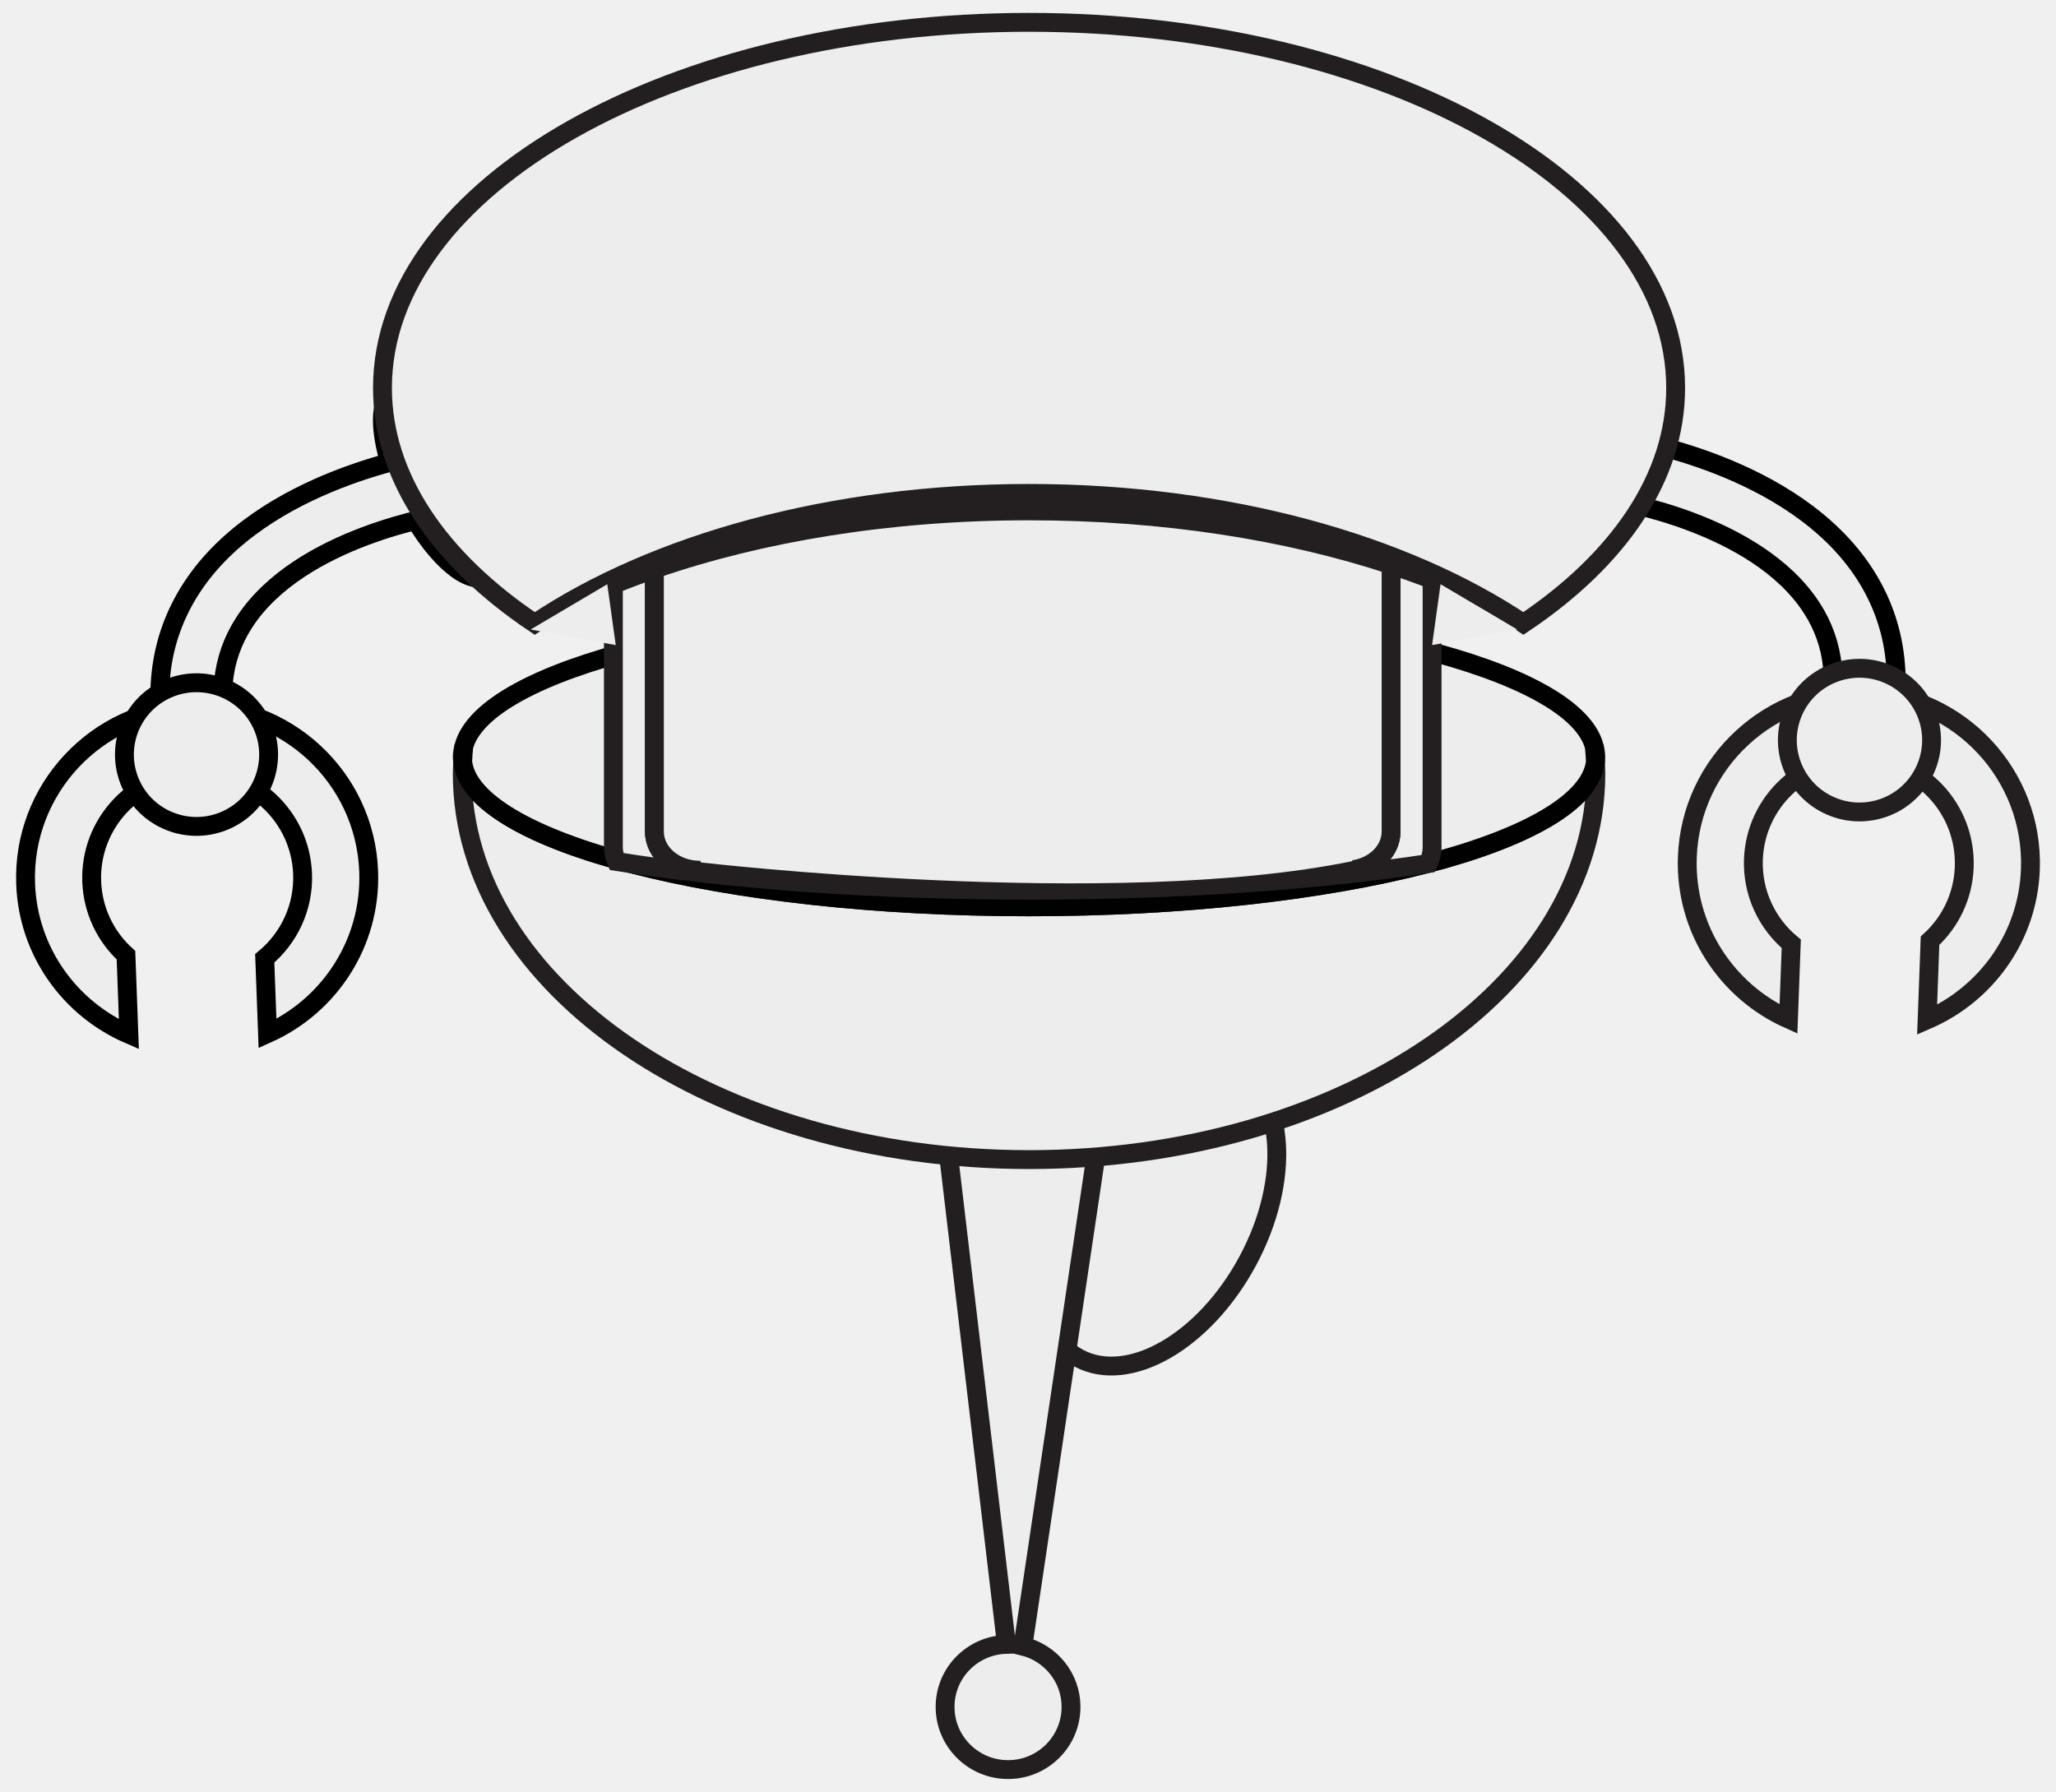
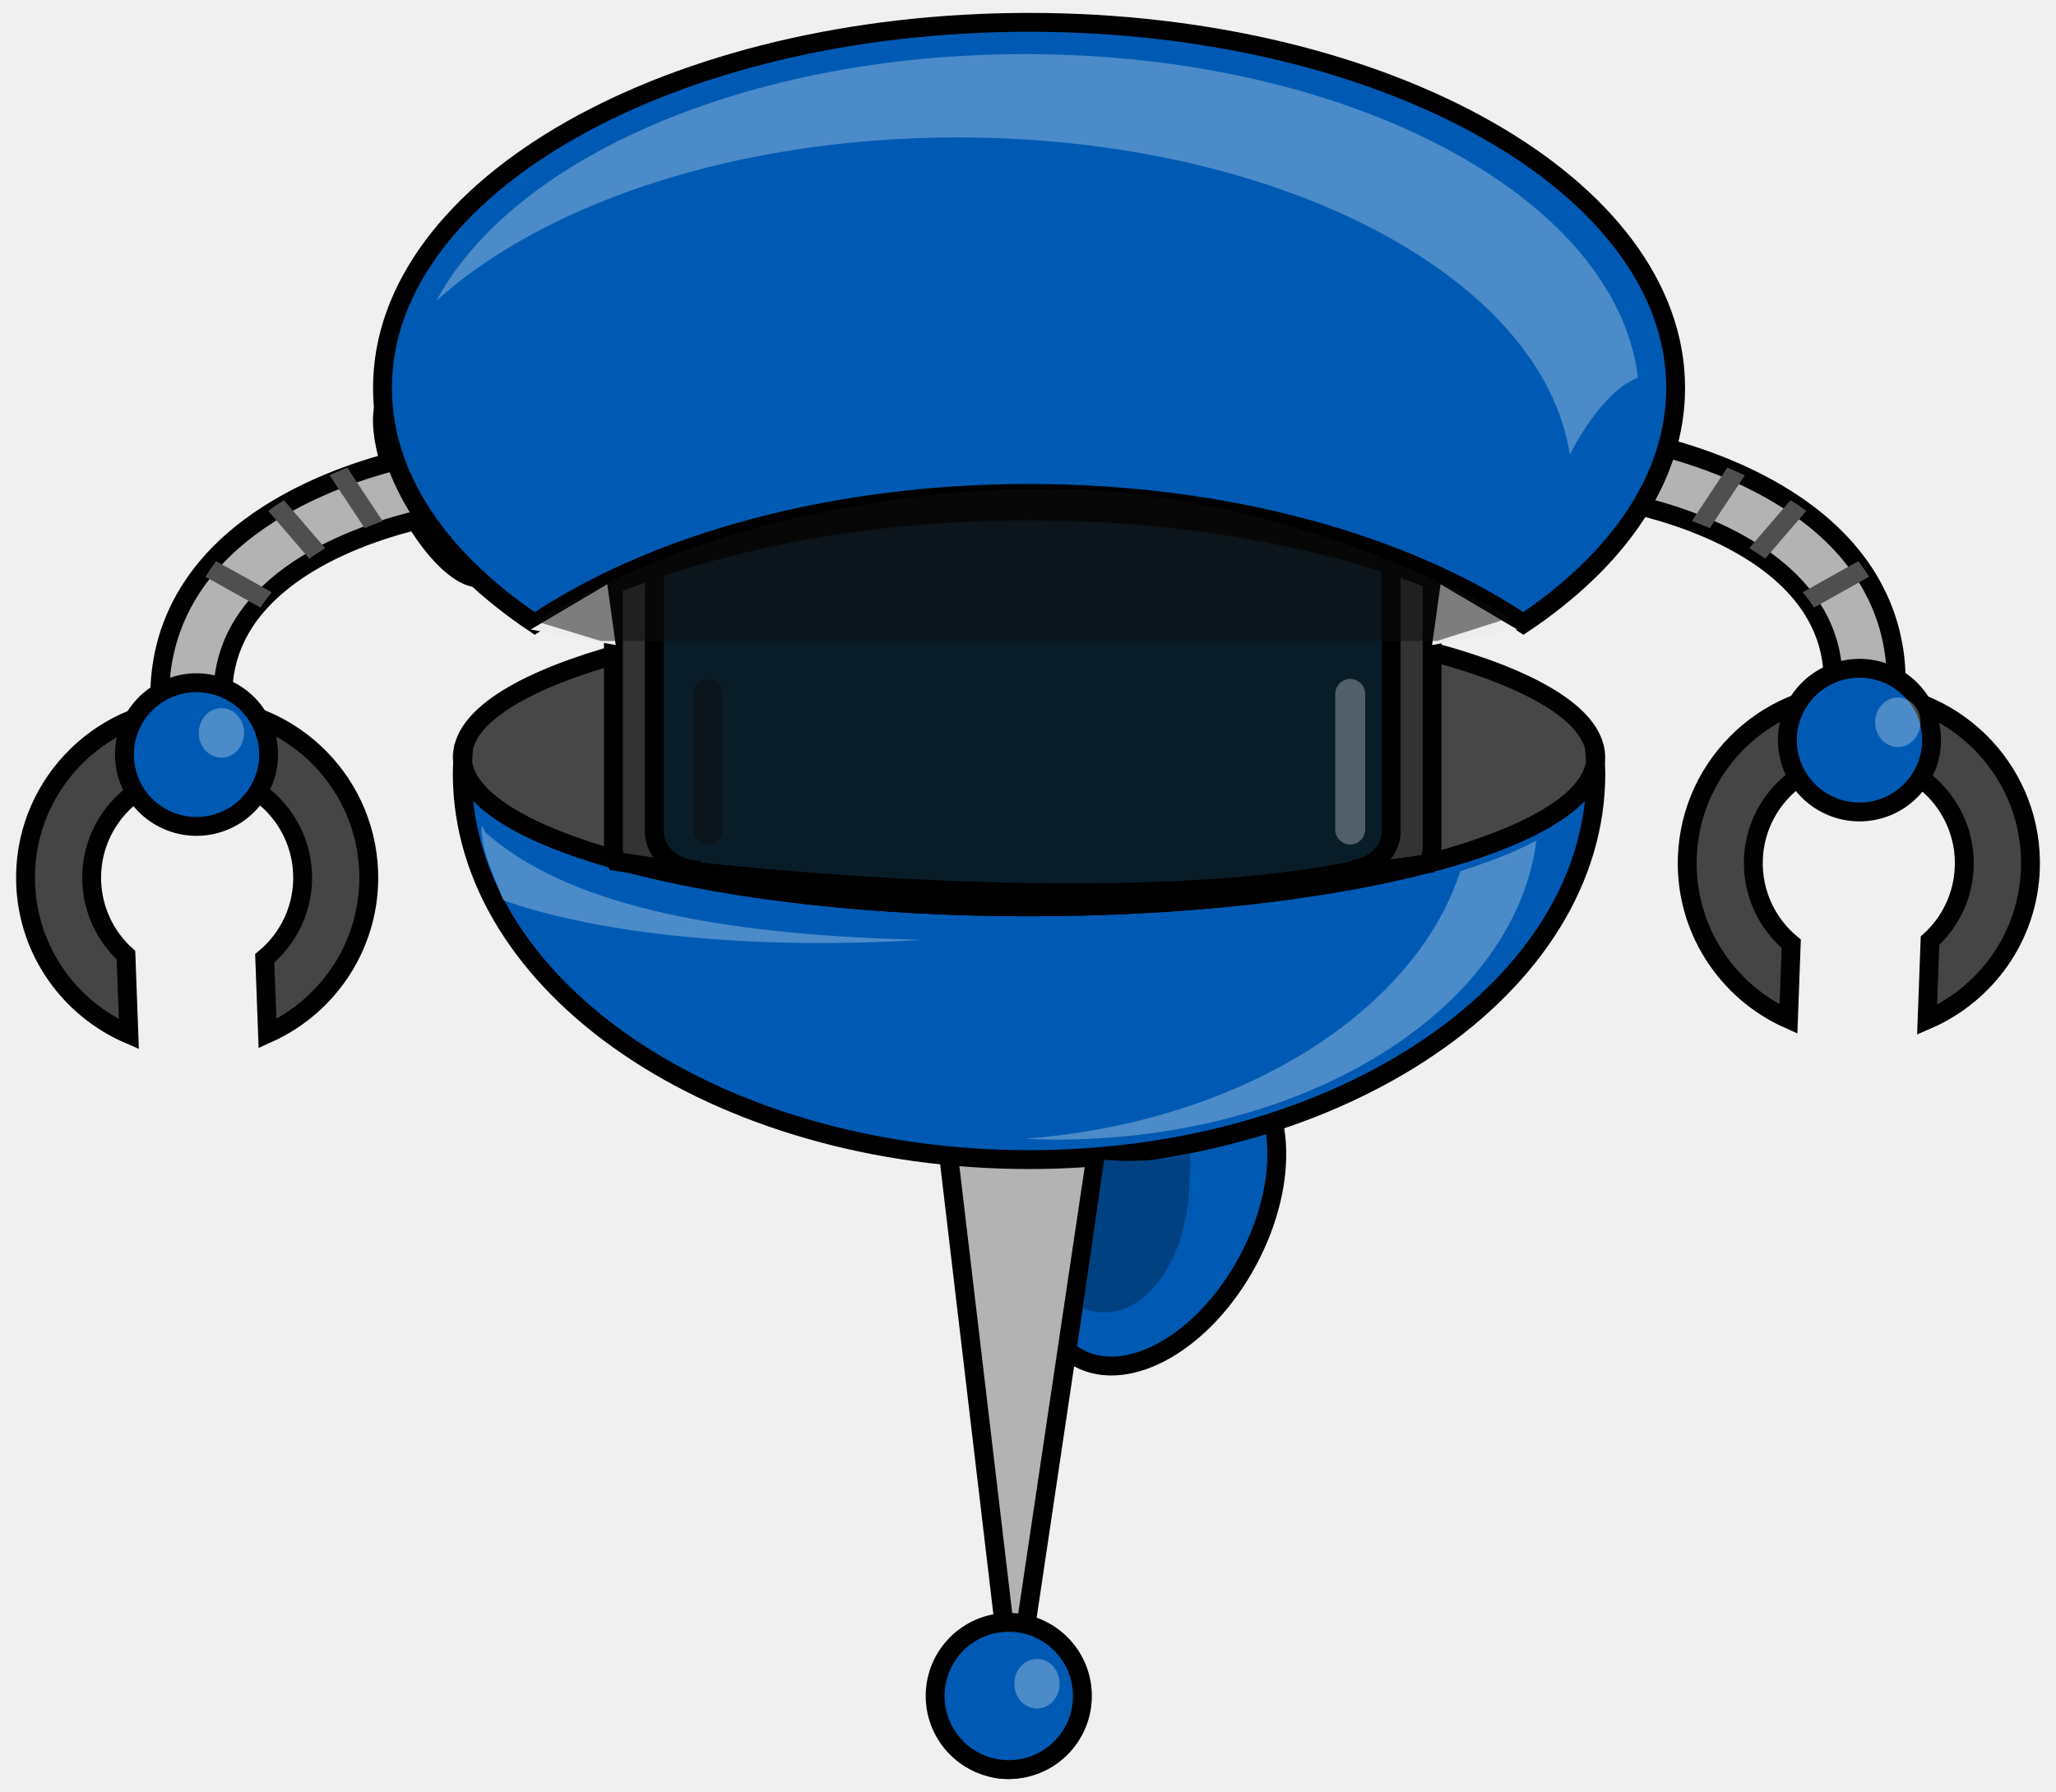
- <svg xmlns="http://www.w3.org/2000/svg" version="1.1" id="robot1_x5F_back" x="0px" y="0px" width="109px" height="95px" viewBox="0 0 109 95" enable-background="new 0 0 109 95" xml:space="preserve">
+ <svg xmlns="http://www.w3.org/2000/svg" xmlns:xlink="http://www.w3.org/1999/xlink" version="1.1" id="robot1_x5F_back" x="0px" y="0px" width="109px" height="95px" viewBox="0 0 109 95" enable-background="new 0 0 109 95" xml:space="preserve">
  <g>
    <g>
-       <path fill="#EDEDED" stroke="#000100" stroke-miterlimit="10" d="M83.787,23.949c-1.34,2.723-1.588,5.336-0.554,5.842    c1.035,0.505,2.96-1.289,4.3-4.011c1.341-2.724,1.588-5.336,0.554-5.843C87.052,19.433,85.127,21.229,83.787,23.949z" />
+       <path fill="#EDEDED" stroke="#000100" stroke-miterlimit="10" d="M83.787,23.949c-1.34,2.723-1.588,5.336-0.555,5.842    c1.035,0.505,2.961-1.289,4.301-4.011c1.341-2.724,1.588-5.336,0.554-5.843C87.052,19.433,85.127,21.229,83.787,23.949z" />
      <g>
-         <path fill="#EDEDED" stroke="#000000" stroke-miterlimit="10" d="M98.944,41.09c-0.33,0.128-0.702,0.151-1.067,0.046     c-0.886-0.256-1.396-1.177-1.14-2.059c0.779-2.688,0.555-4.93-0.689-6.851c-2.953-4.563-10.551-5.707-10.625-5.718     c-0.912-0.132-1.546-0.977-1.414-1.886c0.131-0.905,0.979-1.537,1.893-1.405c0.373,0.053,9.186,1.386,12.953,7.204     c1.772,2.74,2.141,5.964,1.091,9.575C99.793,40.518,99.413,40.907,98.944,41.09z" />
+         <path fill="#B3B3B3" stroke="#000000" stroke-miterlimit="10" d="M98.943,41.09c-0.33,0.128-0.701,0.151-1.066,0.046     c-0.886-0.256-1.396-1.177-1.141-2.059c0.779-2.688,0.556-4.93-0.688-6.851c-2.952-4.563-10.551-5.707-10.625-5.718     c-0.912-0.132-1.546-0.977-1.414-1.886c0.132-0.905,0.979-1.537,1.894-1.405c0.373,0.053,9.186,1.386,12.953,7.204     c1.771,2.74,2.141,5.964,1.09,9.575C99.793,40.518,99.413,40.907,98.943,41.09z" />
      </g>
-       <path fill="#EDEDED" stroke="#231F20" stroke-miterlimit="10" d="M94.817,54.029l0.148-3.992    c-1.281-1.064-2.072-2.688-2.007-4.478c0.114-3.071,2.708-5.475,5.794-5.358c3.088,0.112,5.497,2.697,5.383,5.771    c-0.057,1.55-0.748,2.933-1.813,3.901l-0.155,4.195c3.109-1.348,5.34-4.369,5.475-7.973c0.185-5-3.736-9.204-8.758-9.391    s-9.242,3.723-9.429,8.723C89.315,49.229,91.542,52.561,94.817,54.029z" />
-       <path fill="#EDEDED" stroke="#231F20" stroke-miterlimit="10" d="M102.078,40.772c-0.851,1.927-3.104,2.799-5.037,1.95    c-1.933-0.848-2.81-3.095-1.958-5.018c0.852-1.925,3.105-2.797,5.037-1.952C102.054,36.602,102.931,38.849,102.078,40.772z" />
+       <path fill="#454545" stroke="#000000" stroke-miterlimit="10" d="M94.816,54.029l0.148-3.992    c-1.281-1.064-2.072-2.688-2.007-4.478c0.114-3.071,2.708-5.475,5.794-5.358c3.088,0.112,5.497,2.697,5.383,5.771    c-0.057,1.55-0.748,2.932-1.813,3.901l-0.155,4.195c3.108-1.348,5.34-4.369,5.476-7.973c0.185-5-3.736-9.204-8.759-9.391    s-9.241,3.723-9.429,8.723C89.314,49.229,91.542,52.561,94.816,54.029z" />
+       <path fill="#005AB3" stroke="#000000" stroke-miterlimit="10" d="M102.078,40.772c-0.852,1.927-3.104,2.799-5.037,1.95    c-1.934-0.848-2.811-3.095-1.958-5.018c0.853-1.925,3.104-2.797,5.037-1.952C102.055,36.602,102.932,38.849,102.078,40.772z" />
    </g>
    <g>
      <path fill="#EDEDED" stroke="#000000" stroke-miterlimit="10" d="M25.212,24.717c1.34,2.723,1.588,5.336,0.553,5.842    c-1.034,0.505-2.959-1.289-4.299-4.012c-1.341-2.722-1.588-5.336-0.554-5.841C21.949,20.201,23.873,21.996,25.212,24.717z" />
      <g>
-         <path fill="#EDEDED" stroke="#000000" stroke-miterlimit="10" d="M10.056,41.857c0.329,0.129,0.702,0.151,1.067,0.047     c0.886-0.256,1.396-1.178,1.14-2.061c-0.78-2.687-0.555-4.928,0.688-6.849c2.955-4.563,10.551-5.707,10.626-5.718     c0.913-0.133,1.546-0.978,1.413-1.887c-0.131-0.904-0.979-1.538-1.892-1.403c-0.373,0.053-9.186,1.385-12.953,7.202     c-1.773,2.74-2.141,5.963-1.091,9.575C9.207,41.285,9.586,41.675,10.056,41.857z" />
+         <path fill="#B3B3B3" stroke="#000000" stroke-miterlimit="10" d="M10.056,41.857c0.329,0.129,0.702,0.151,1.067,0.047     c0.886-0.256,1.396-1.178,1.14-2.061c-0.78-2.687-0.555-4.928,0.688-6.849c2.955-4.563,10.551-5.707,10.626-5.718     c0.913-0.133,1.546-0.978,1.413-1.887c-0.131-0.904-0.979-1.538-1.892-1.403c-0.373,0.053-9.186,1.385-12.953,7.202     c-1.773,2.74-2.141,5.963-1.091,9.575C9.207,41.285,9.586,41.675,10.056,41.857z" />
      </g>
-       <path fill="#EDEDED" stroke="#000000" stroke-miterlimit="10" d="M14.183,54.797l-0.148-3.99c1.28-1.066,2.073-2.688,2.006-4.478    c-0.114-3.073-2.708-5.477-5.795-5.36s-5.497,2.698-5.383,5.771c0.058,1.551,0.749,2.93,1.815,3.9l0.155,4.195    c-3.109-1.346-5.34-4.367-5.474-7.972c-0.185-4.999,3.736-9.204,8.757-9.39c5.022-0.187,9.243,3.723,9.429,8.722    C19.684,49.998,17.458,53.328,14.183,54.797z" />
-       <path fill="#EDEDED" stroke="#000000" stroke-miterlimit="10" d="M6.921,41.54c0.85,1.925,3.105,2.797,5.037,1.949    c1.933-0.848,2.81-3.095,1.958-5.019c-0.851-1.924-3.106-2.797-5.037-1.951C6.947,37.368,6.071,39.615,6.921,41.54z" />
+       <path fill="#454545" stroke="#000000" stroke-miterlimit="10" d="M14.183,54.797l-0.148-3.99c1.28-1.065,2.073-2.688,2.006-4.478    c-0.114-3.073-2.708-5.477-5.795-5.36c-3.087,0.117-5.497,2.698-5.383,5.771c0.058,1.551,0.749,2.93,1.815,3.9l0.155,4.194    c-3.109-1.346-5.34-4.367-5.474-7.972c-0.185-4.999,3.736-9.204,8.757-9.39c5.022-0.187,9.243,3.723,9.429,8.722    C19.684,49.998,17.458,53.328,14.183,54.797z" />
+       <path fill="#005AB3" stroke="#000000" stroke-miterlimit="10" d="M6.921,41.54c0.85,1.925,3.105,2.797,5.037,1.949    c1.933-0.848,2.81-3.095,1.958-5.019c-0.851-1.924-3.106-2.797-5.037-1.951C6.947,37.368,6.071,39.615,6.921,41.54z" />
    </g>
-     <path fill="#EDEDED" stroke="#231F20" stroke-miterlimit="10" d="M65.488,56.57c2.657,1.412,2.952,6.018,0.661,10.281   s-6.301,6.572-8.956,5.156c-2.656-1.416-2.952-6.02-0.661-10.281C58.823,57.463,62.833,55.154,65.488,56.57z" />
-     <path fill="#EDEDED" stroke="#231F20" stroke-miterlimit="10" d="M54.229,87.27l4.11-27.59h-8.235l3.252,27.496   c-1.803,0.047-3.252,1.51-3.252,3.316c0,1.836,1.495,3.324,3.339,3.324c1.843,0,3.338-1.488,3.338-3.324   C56.781,88.928,55.69,87.625,54.229,87.27z" />
+     <path fill="#005AB3" stroke="#000000" stroke-miterlimit="10" d="M65.488,56.57c2.656,1.412,2.951,6.018,0.66,10.281   c-2.291,4.262-6.301,6.571-8.955,5.155c-2.656-1.416-2.952-6.021-0.661-10.28C58.823,57.463,62.833,55.154,65.488,56.57z" />
+     <path fill="#B3B3B3" stroke="#000000" stroke-miterlimit="10" d="M54.229,87.27l4.11-27.59h-8.235l3.252,27.496   c-1.803,0.047-3.252,1.51-3.252,3.316c0,1.836,1.495,3.324,3.339,3.324c1.843,0,3.338-1.488,3.338-3.324   C56.781,88.928,55.689,87.625,54.229,87.27z" />
    <g>
-       <path fill="#EDEDED" stroke="#231F20" stroke-miterlimit="10" d="M54.556,48.076c-16.287,0-29.538-3.424-30.026-7.692    c-0.009,0.207-0.023,0.416-0.023,0.626c0,11.303,13.455,20.467,30.049,20.467c16.596,0,30.049-9.164,30.049-20.467    c0-0.21-0.014-0.419-0.022-0.626C84.095,44.652,70.843,48.076,54.556,48.076z" />
-       <path fill="#EDEDED" stroke="#231F20" stroke-miterlimit="10" d="M84.604,40.139c0-0.187-0.031-0.369-0.08-0.553    c0.027,0.265,0.045,0.528,0.057,0.797C84.591,40.302,84.604,40.221,84.604,40.139z" />
+       <path fill="#005AB3" stroke="#000000" stroke-miterlimit="10" d="M54.556,48.076c-16.287,0-29.538-3.424-30.026-7.692    c-0.009,0.207-0.023,0.416-0.023,0.626c0,11.303,13.455,20.467,30.049,20.467c16.596,0,30.049-9.164,30.049-20.467    c0-0.21-0.015-0.419-0.022-0.626C84.096,44.652,70.843,48.076,54.556,48.076z" />
+       <path fill="#EDEDED" stroke="#231F20" stroke-miterlimit="10" d="M84.604,40.139c0-0.187-0.03-0.369-0.08-0.553    c0.027,0.265,0.045,0.528,0.058,0.797C84.591,40.302,84.604,40.221,84.604,40.139z" />
      <path fill="#EDEDED" stroke="#231F20" stroke-miterlimit="10" d="M24.505,40.139c0,0.082,0.014,0.163,0.023,0.244    c0.011-0.269,0.03-0.532,0.057-0.797C24.539,39.77,24.505,39.953,24.505,40.139z" />
-       <path fill="#EDEDED" stroke="#000100" stroke-miterlimit="10" d="M54.556,48.076c16.287,0,29.539-3.424,30.026-7.692    c-0.012-0.269-0.03-0.532-0.058-0.797c-1.072-4.124-14.075-7.385-29.969-7.385c-15.893,0-28.895,3.261-29.969,7.385    c-0.027,0.265-0.046,0.528-0.057,0.797C25.017,44.652,38.269,48.076,54.556,48.076z" />
+       <path fill="#474747" stroke="#000000" stroke-miterlimit="10" d="M54.556,48.076c16.287,0,29.54-3.424,30.026-7.692    c-0.012-0.269-0.03-0.532-0.059-0.797c-1.071-4.124-14.074-7.385-29.968-7.385c-15.893,0-28.895,3.261-29.969,7.385    c-0.027,0.265-0.046,0.528-0.057,0.797C25.017,44.652,38.269,48.076,54.556,48.076z" />
    </g>
    <g>
-       <path fill="#EDEDED" stroke="#231F20" stroke-miterlimit="10" d="M80.763,33.053c5.033-3.372,8.072-7.729,8.072-12.488    c0-10.702-15.348-19.381-34.279-19.381c-18.931,0-34.279,8.679-34.279,19.381c0,4.762,3.039,9.116,8.072,12.488    c6.288-4.215,15.693-6.895,26.208-6.895C65.071,26.159,74.476,28.84,80.763,33.053z" />
+       <path fill="#005AB3" stroke="#000000" stroke-miterlimit="10" d="M80.764,33.053c5.032-3.372,8.071-7.729,8.071-12.488    c0-10.702-15.349-19.381-34.279-19.381c-18.931,0-34.279,8.679-34.279,19.381c0,4.762,3.039,9.116,8.072,12.488    c6.288-4.215,15.693-6.895,26.208-6.895C65.07,26.159,74.477,28.84,80.764,33.053z" />
    </g>
-     <ellipse fill="#EDEDED" cx="69.914" cy="11.55" rx="1.781" ry="1.774" />
    <g>
      <g>
-         <path fill="#EDEDED" stroke="#231F20" stroke-miterlimit="10" d="M73.749,35.11v8.97c0,1.136-1.076,2.055-2.404,2.055H37.096     c-1.328,0-2.404-0.92-2.404-2.055v-8.882v-5.023c-0.748,0.258-1.473,0.528-2.173,0.815v4.53v9.39     c0,0.269,0.064,0.521,0.165,0.763c5.934,0.949,13.552,1.522,21.872,1.522c7.992,0,15.336-0.528,21.164-1.412     c0.129-0.271,0.203-0.563,0.203-0.873v-9.49v-4.693c-0.703-0.271-1.427-0.53-2.173-0.777L73.749,35.11L73.749,35.11z" />
+         <path fill="#333333" stroke="#000000" stroke-miterlimit="10" d="M73.749,35.11v8.97c0,1.136-1.076,2.055-2.403,2.055h-34.25     c-1.328,0-2.404-0.92-2.404-2.055v-8.882v-5.023c-0.748,0.258-1.473,0.528-2.173,0.815v4.53v9.39     c0,0.269,0.064,0.521,0.165,0.763c5.934,0.949,13.552,1.522,21.872,1.522c7.992,0,15.336-0.528,21.165-1.412     c0.129-0.271,0.202-0.563,0.202-0.873v-9.49v-4.693c-0.702-0.271-1.427-0.53-2.173-0.777L73.749,35.11L73.749,35.11z" />
      </g>
-       <path fill="#EDEDED" stroke="#231F20" stroke-miterlimit="10" d="M37.097,46.134h34.25c1.326,0,2.403-0.92,2.403-2.055V29.945    c-5.478-1.806-12.08-2.861-19.194-2.861c-7.408,0-14.259,1.148-19.863,3.09v13.905C34.692,45.215,35.769,46.134,37.097,46.134z" />
+       <path fill="#091D29" stroke="#000000" stroke-miterlimit="10" d="M37.097,46.134h34.25c1.325,0,2.402-0.92,2.402-2.055V29.945    c-5.479-1.806-12.08-2.861-19.194-2.861c-7.408,0-14.259,1.148-19.863,3.09v13.905C34.692,45.215,35.769,46.134,37.097,46.134z" />
    </g>
-     <polygon fill="#EDEDED" points="75.923,34.2 80.435,33.374 76.372,30.973  " />
+     <polygon fill="#EDEDED" points="75.923,34.2 80.436,33.374 76.372,30.973  " />
    <polygon fill="#EDEDED" points="32.644,34.2 28.132,33.374 32.195,30.973  " />
-     <path fill="#EDEDED" d="M35.267,40.139l1.89,5.583c0,0,21.845,2.544,34.539-0.068l-1.032-5.271L35.267,40.139z" />
+     <path fill="#091D29" d="M35.267,40.139l1.89,5.583c0,0,21.845,2.543,34.538-0.068l-1.031-5.271L35.267,40.139z" />
+     <path fill="#004182" d="M63.064,61.188c-2.185,0.556-4.529,0.297-4.529,0.297l-1.126,7.866l0,0c0.36,0.146,0.736,0.231,1.126,0.231   c2.502,0,4.529-3.191,4.529-7.128C63.064,61.745,63.187,61.834,63.064,61.188z" />
+   </g>
+   <circle fill="#005AB3" stroke="#000000" stroke-miterlimit="10" cx="53.481" cy="89.912" r="3.904" />
+   <ellipse opacity="0.3" fill="#FFFFFF" cx="54.975" cy="89.266" rx="1.201" ry="1.313" />
+   <ellipse opacity="0.3" fill="#FFFFFF" cx="100.615" cy="38.292" rx="1.201" ry="1.313" />
+   <ellipse opacity="0.3" fill="#FFFFFF" cx="11.738" cy="38.854" rx="1.201" ry="1.313" />
+   <g opacity="0.3">
+     <path fill="#FFFFFF" d="M47.854,49.885c0.351-0.018,0.698-0.039,1.045-0.059c-12.834-0.285-19.517-2.468-23.167-5.697   c0,0-0.209-0.46-0.209-0.281c0,1.374,0.7,2.591,1.142,3.873C31.285,49.367,38.82,50.332,47.854,49.885z" />
+   </g>
+   <path opacity="0.3" fill="#FFFFFF" d="M77.419,46.189c-2.4,7.426-11.652,13.334-23.102,14.184c0.564,0.025,1.133,0.043,1.707,0.043  c13.348,0,24.299-6.977,25.432-15.869C80.329,45.207,78.429,45.864,77.419,46.189z" />
+   <path opacity="0.3" fill="#FFFFFF" d="M86.837,20.02c-1.16-9.58-15.266-17.152-32.506-17.152c-14.703,0-27.127,5.506-31.187,13.068  c5.764-5.194,15.977-8.651,27.622-8.651c17.038,0,31.015,7.396,32.46,16.816C84.146,22.289,85.524,20.508,86.837,20.02z" />
+   <path opacity="0.5" fill="#0D0D0D" d="M31.853,33.982h44.331l3.875-1.232c0,0-12.261-7.276-25.631-6.81  c0,0-14.155-0.236-26.043,6.99L31.853,33.982z" />
+   <path opacity="0.3" fill="#FFFFFF" d="M72.375,43.978c0,0.438-0.355,0.793-0.793,0.793l0,0c-0.438,0-0.793-0.355-0.793-0.793V36.79  c0-0.438,0.355-0.793,0.793-0.793l0,0c0.438,0,0.793,0.355,0.793,0.793V43.978z" />
+   <path opacity="0.5" fill="#0D0D0D" d="M38.324,43.978c0,0.438-0.355,0.793-0.793,0.793l0,0c-0.438,0-0.793-0.355-0.793-0.793V36.79  c0-0.438,0.355-0.793,0.793-0.793l0,0c0.438,0,0.793,0.355,0.793,0.793V43.978z" />
+   <g>
+     <defs>
+       <path id="SVGID_1_" d="M99.08,41.09c-0.33,0.128-0.703,0.151-1.068,0.046c-0.885-0.256-1.395-1.177-1.139-2.059    c0.779-2.688,0.555-4.928-0.689-6.851c-2.953-4.563-10.551-5.707-10.627-5.718c-0.912-0.132-1.545-0.977-1.412-1.886    c0.133-0.905,0.98-1.537,1.893-1.405c0.373,0.054,9.186,1.388,12.953,7.204c1.771,2.74,2.141,5.964,1.092,9.575    C99.928,40.518,99.549,40.907,99.08,41.09z" />
+     </defs>
+     <clipPath id="SVGID_2_">
+       <use xlink:href="#SVGID_1_" overflow="visible" />
+     </clipPath>
+     <line clip-path="url(#SVGID_2_)" fill="none" stroke="#4F4F4F" stroke-miterlimit="10" x1="88.756" y1="29.95" x2="93.635" y2="22.583" />
+     <line clip-path="url(#SVGID_2_)" fill="none" stroke="#4F4F4F" stroke-miterlimit="10" x1="91.195" y1="31.625" x2="97.01" y2="24.865" />
+     <line clip-path="url(#SVGID_2_)" fill="none" stroke="#4F4F4F" stroke-miterlimit="10" x1="93.635" y1="33.053" x2="100.664" y2="29.125" />
+   </g>
+   <g>
+     <defs>
+       <path id="SVGID_3_" d="M9.898,39.996c-1.05-3.611-0.681-6.835,1.092-9.575c3.767-5.816,12.58-7.15,12.953-7.204    c0.912-0.132,1.76,0.5,1.892,1.405c0.133,0.909-0.5,1.754-1.412,1.886c-0.075,0.011-7.673,1.155-10.627,5.718    c-1.243,1.923-1.468,4.163-0.688,6.851c0.256,0.882-0.254,1.803-1.14,2.059c-0.365,0.105-0.737,0.082-1.067-0.046    C10.431,40.907,10.051,40.518,9.898,39.996z" />
+     </defs>
+     <clipPath id="SVGID_4_">
+       <use xlink:href="#SVGID_3_" overflow="visible" />
+     </clipPath>
+     <line clip-path="url(#SVGID_4_)" fill="none" stroke="#4F4F4F" stroke-miterlimit="10" x1="21.223" y1="29.95" x2="16.345" y2="22.583" />
+     <line clip-path="url(#SVGID_4_)" fill="none" stroke="#4F4F4F" stroke-miterlimit="10" x1="18.785" y1="31.625" x2="12.97" y2="24.865" />
+     <line clip-path="url(#SVGID_4_)" fill="none" stroke="#4F4F4F" stroke-miterlimit="10" x1="16.345" y1="33.053" x2="9.315" y2="29.125" />
  </g>
</svg>
